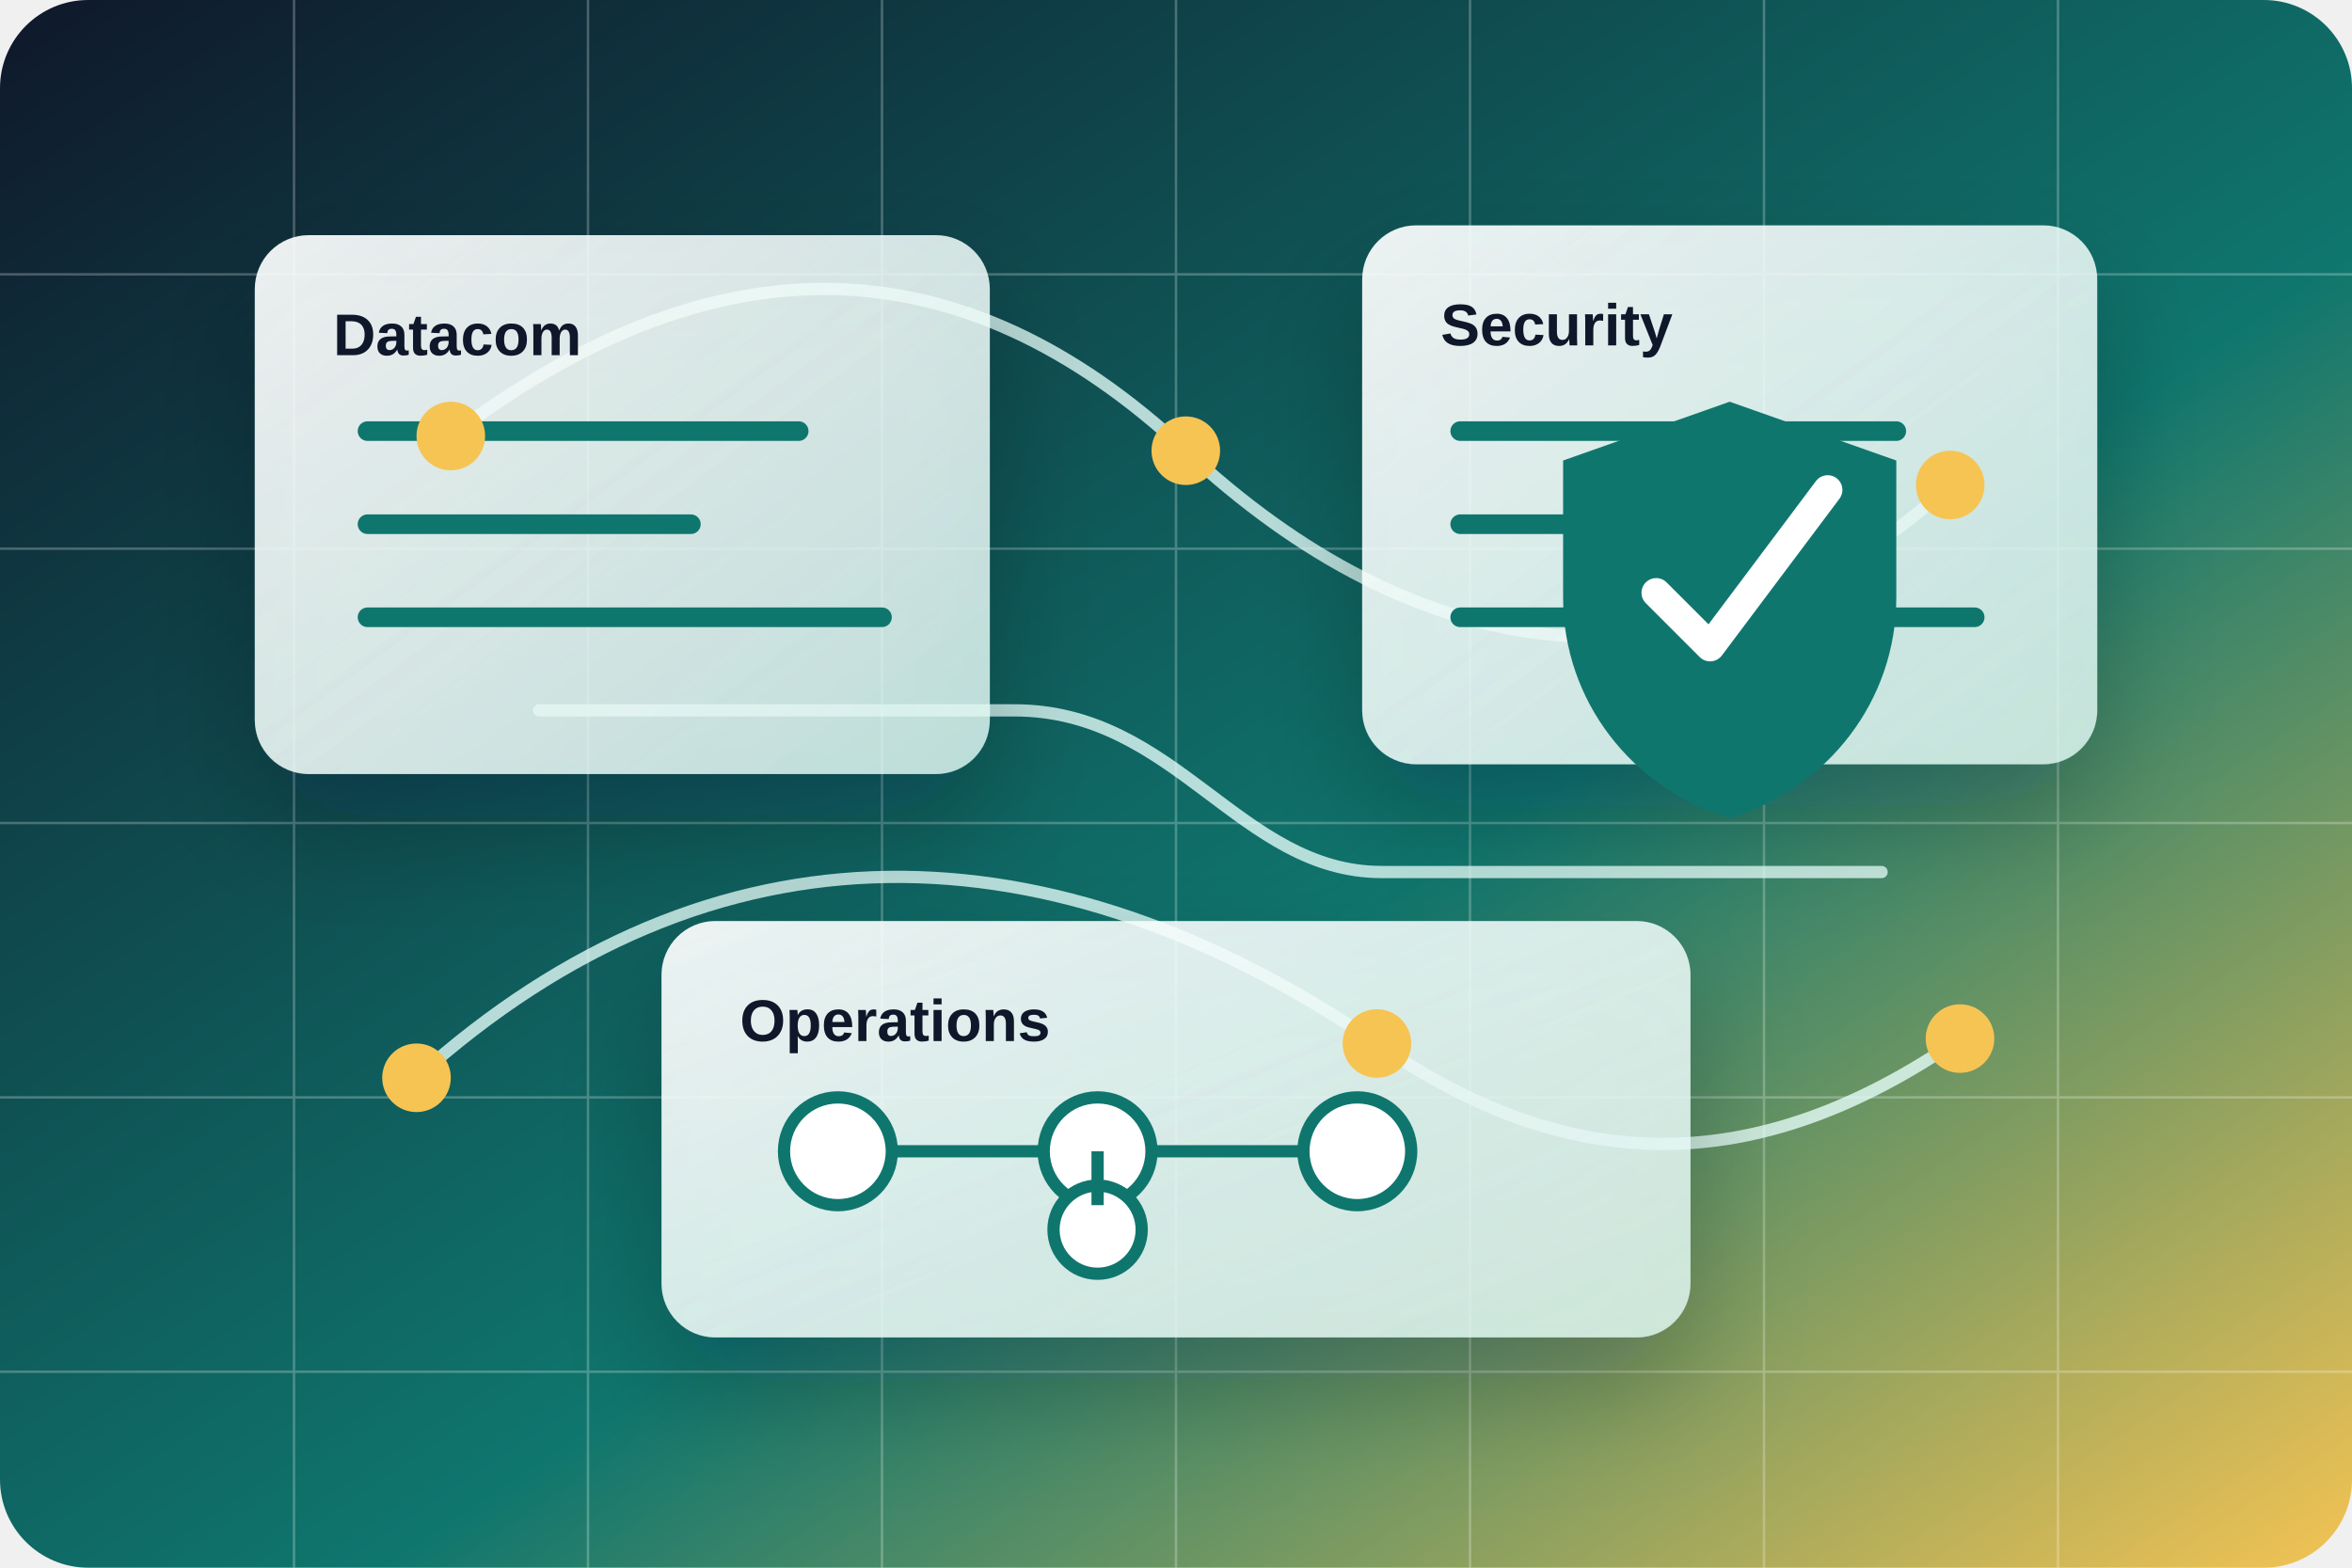
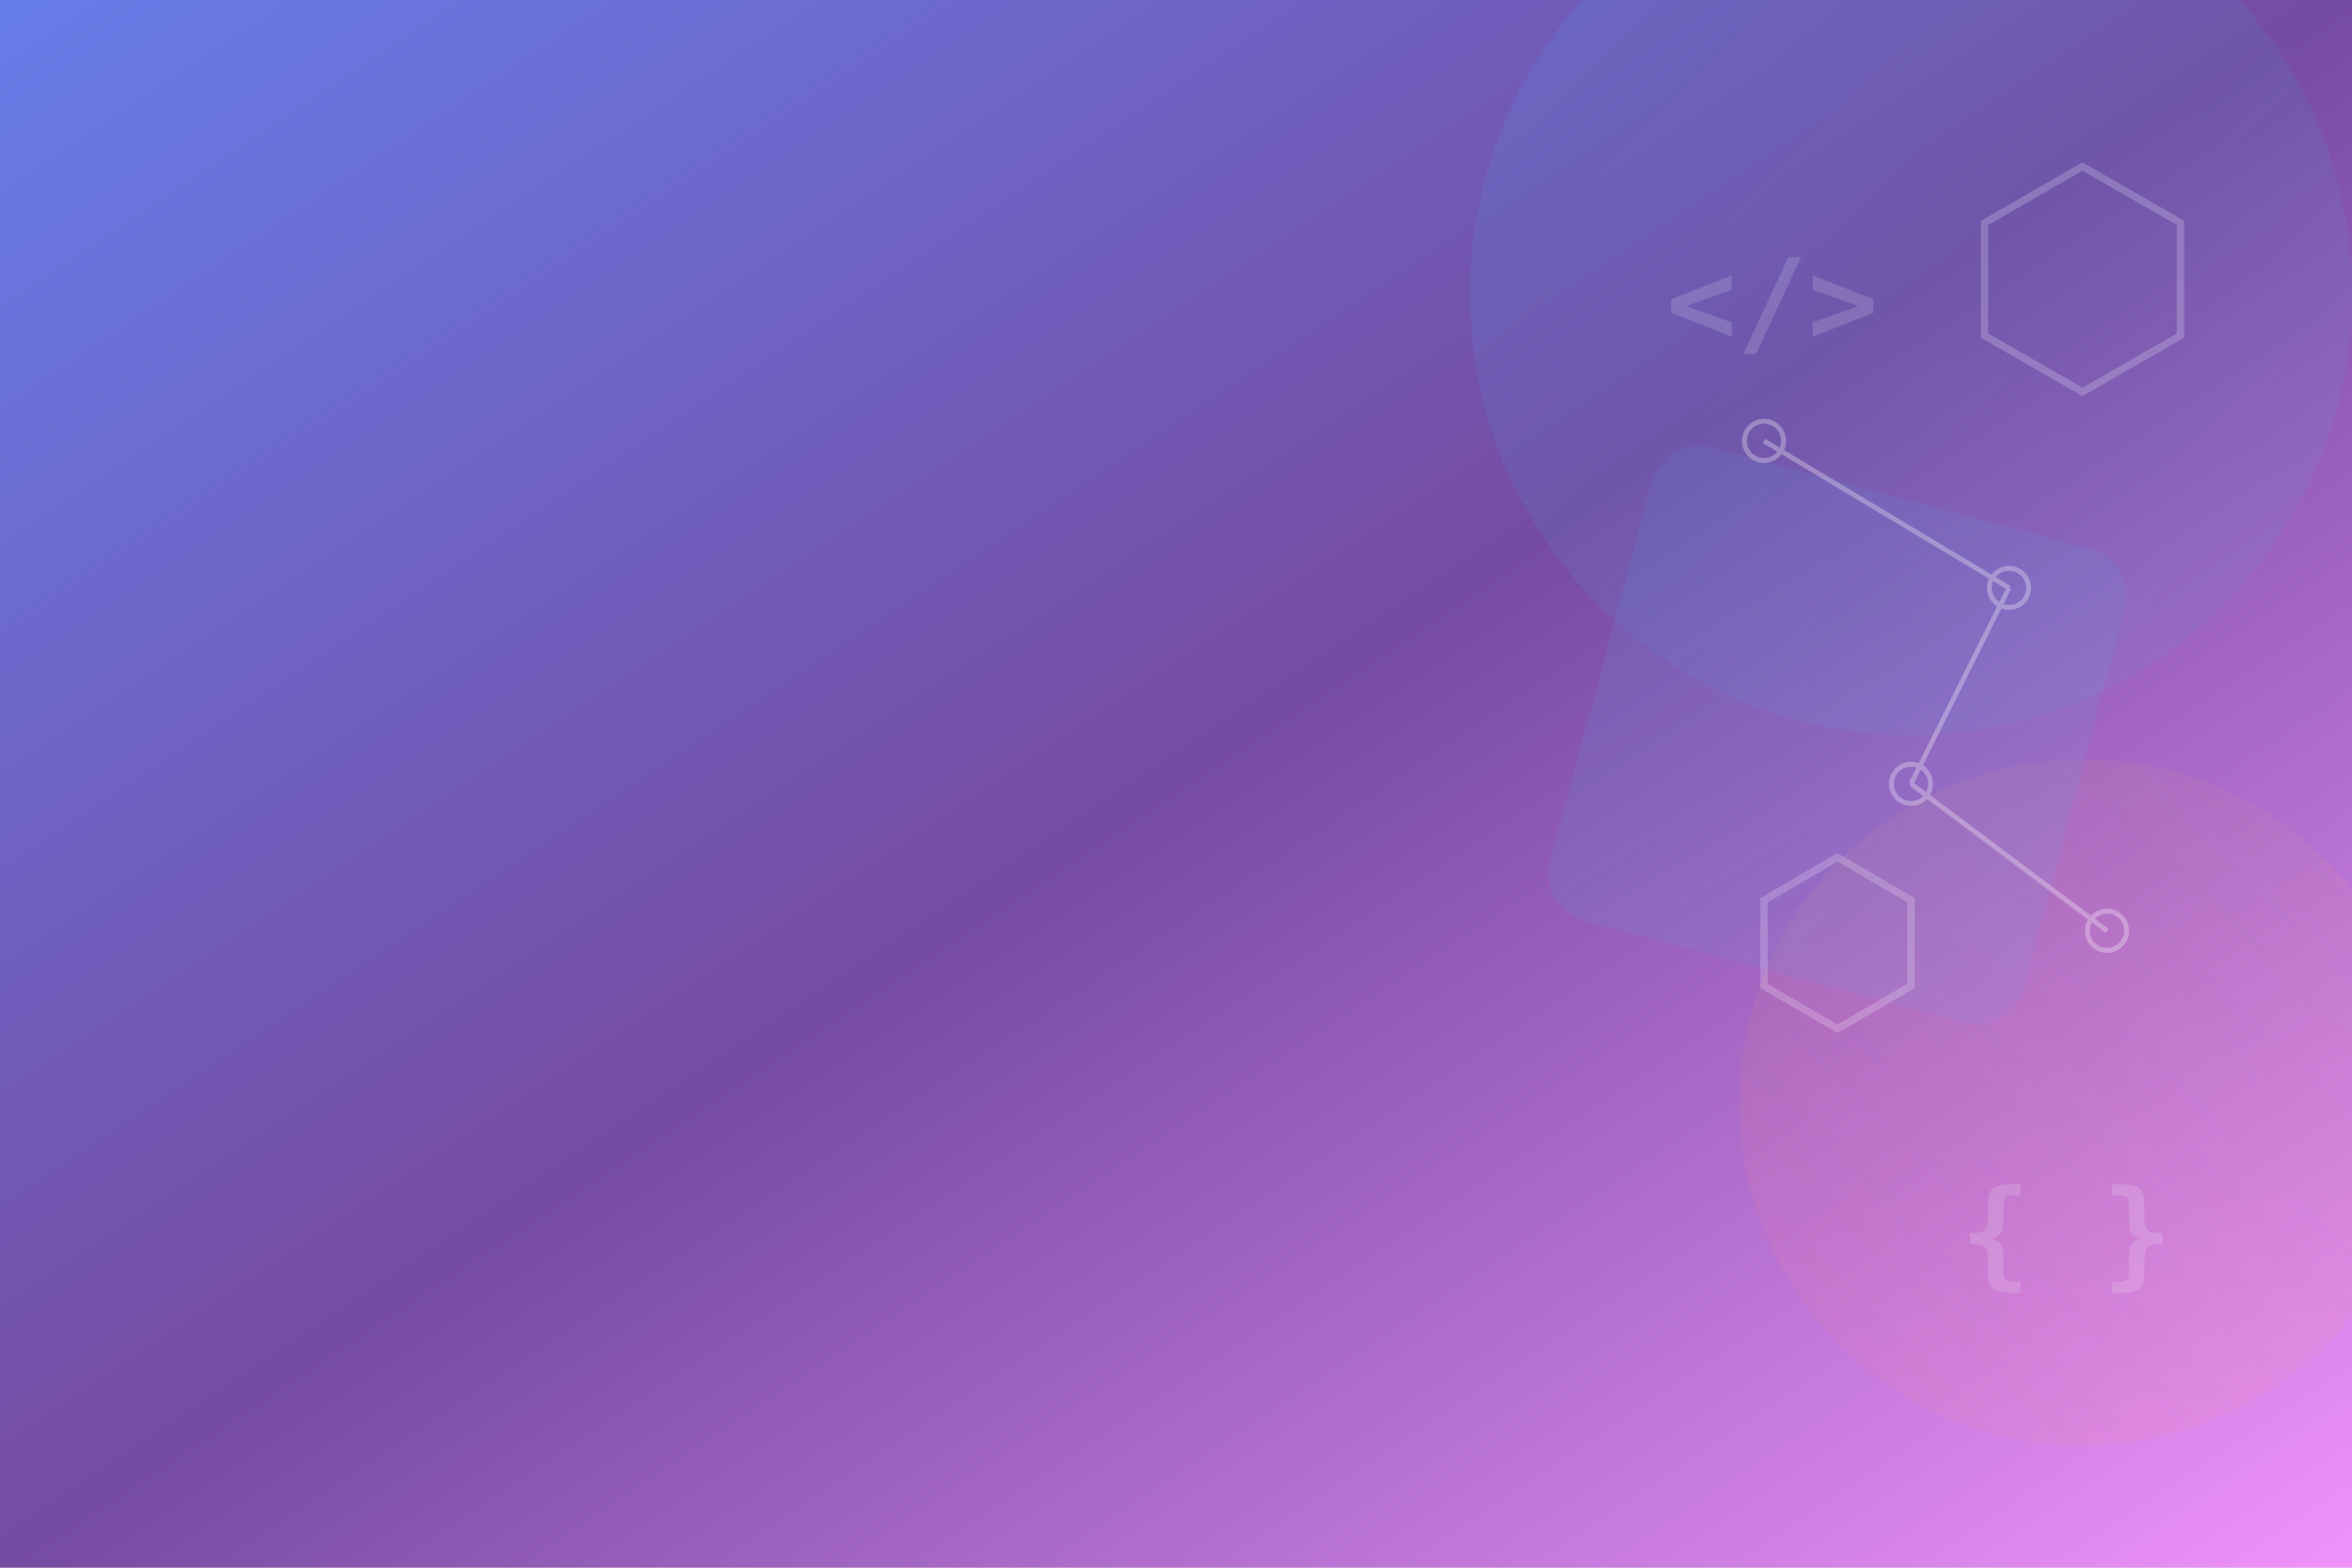
<svg xmlns="http://www.w3.org/2000/svg" viewBox="0 0 960 640" role="img" aria-labelledby="title desc">
  <defs>
    <linearGradient id="bg" x1="0" x2="1" y1="0" y2="1">
-       <stop offset="0" stop-color="#0f172a" />
-       <stop offset=".58" stop-color="#0f766e" />
-       <stop offset="1" stop-color="#f6c453" />
+       <stop offset="0" stop-color="#667eea" />
+       <stop offset="0.5" stop-color="#764ba2" />
+       <stop offset="1" stop-color="#f093fb" />
    </linearGradient>
-     <linearGradient id="panel" x1="0" x2="1" y1="0" y2="1">
-       <stop offset="0" stop-color="#ffffff" stop-opacity=".92" />
-       <stop offset="1" stop-color="#dff7f2" stop-opacity=".82" />
+     <linearGradient id="shape1" x1="0" x2="1" y1="0" y2="1">
+       <stop offset="0" stop-color="#4facfe" stop-opacity="0.3" />
+       <stop offset="1" stop-color="#00f2fe" stop-opacity="0.1" />
    </linearGradient>
-     <filter id="shadow" x="-20%" y="-20%" width="140%" height="140%">
-       <feDropShadow dx="0" dy="22" stdDeviation="22" flood-color="#06111f" flood-opacity=".26" />
-     </filter>
+     <linearGradient id="shape2" x1="0" x2="1" y1="1" y2="0">
+       <stop offset="0" stop-color="#fa709a" stop-opacity="0.3" />
+       <stop offset="1" stop-color="#fee140" stop-opacity="0.1" />
+     </linearGradient>
  </defs>
-   <rect width="960" height="640" rx="36" fill="url(#bg)" />
-   <g opacity=".25" stroke="#ffffff" stroke-width="1">
-     <path d="M0 112h960M0 224h960M0 336h960M0 448h960M0 560h960" />
-     <path d="M120 0v640M240 0v640M360 0v640M480 0v640M600 0v640M720 0v640M840 0v640" />
+   <rect width="960" height="640" fill="url(#bg)" />
+   <g opacity="0.4">
+     <circle cx="780" cy="120" r="180" fill="url(#shape1)" />
+     <circle cx="850" cy="450" r="140" fill="url(#shape2)" />
+     <rect x="650" y="200" width="200" height="200" rx="20" fill="url(#shape1)" transform="rotate(15 750 300)" />
  </g>
-   <g fill="none" stroke="#e7fffb" stroke-width="5" stroke-linecap="round" opacity=".78">
-     <path d="M184 178C292 96 392 98 484 184S690 294 796 198" />
-     <path d="M170 440c122-110 260-104 392-14 78 54 154 56 238-2" />
-     <path d="M220 290h194c66 0 92 66 150 66h204" />
+   <g fill="none" stroke="#ffffff" stroke-width="2" opacity="0.3">
+     <circle cx="720" cy="180" r="8" />
+     <circle cx="820" cy="240" r="8" />
+     <circle cx="780" cy="320" r="8" />
+     <circle cx="860" cy="380" r="8" />
+     <line x1="720" y1="180" x2="820" y2="240" />
+     <line x1="820" y1="240" x2="780" y2="320" />
+     <line x1="780" y1="320" x2="860" y2="380" />
  </g>
-   <g filter="url(#shadow)">
-     <rect x="104" y="96" width="300" height="220" rx="22" fill="url(#panel)" />
-     <rect x="556" y="92" width="300" height="220" rx="22" fill="url(#panel)" />
-     <rect x="270" y="376" width="420" height="170" rx="22" fill="url(#panel)" />
+   <g fill="#ffffff" opacity="0.15" font-family="monospace" font-size="48" font-weight="bold">
+     <text x="680" y="140">&lt;/&gt;</text>
+     <text x="800" y="520">{ }</text>
  </g>
-   <g fill="#0f172a">
-     <text x="136" y="145" font-family="Segoe UI, Arial, sans-serif" font-size="24" font-weight="800">Datacom</text>
-     <text x="588" y="141" font-family="Segoe UI, Arial, sans-serif" font-size="24" font-weight="800">Security</text>
-     <text x="302" y="425" font-family="Segoe UI, Arial, sans-serif" font-size="24" font-weight="800">Operations</text>
-   </g>
-   <g fill="none" stroke="#0f766e" stroke-width="8" stroke-linecap="round">
-     <path d="M150 252h210" />
-     <path d="M150 214h132" />
-     <path d="M150 176h176" />
-     <path d="M596 252h210" />
-     <path d="M596 214h148" />
-     <path d="M596 176h178" />
-   </g>
-   <g>
-     <path d="M706 164l68 24v56c0 42-28 78-68 90-40-12-68-48-68-90v-56l68-24z" fill="#0f766e" />
-     <path d="M676 242l22 22 48-64" fill="none" stroke="#ffffff" stroke-width="12" stroke-linecap="round" stroke-linejoin="round" />
-   </g>
-   <g stroke="#0f766e" stroke-width="5" fill="#ffffff">
-     <circle cx="342" cy="470" r="22" />
-     <circle cx="448" cy="470" r="22" />
-     <circle cx="554" cy="470" r="22" />
-     <circle cx="448" cy="502" r="18" />
-     <path d="M364 470h62M470 470h62M448 492v-22" />
-   </g>
-   <g fill="#f6c453">
-     <circle cx="184" cy="178" r="14" />
-     <circle cx="484" cy="184" r="14" />
-     <circle cx="796" cy="198" r="14" />
-     <circle cx="170" cy="440" r="14" />
-     <circle cx="562" cy="426" r="14" />
-     <circle cx="800" cy="424" r="14" />
+   <g fill="none" stroke="#ffffff" stroke-width="3" opacity="0.2">
+     <path d="M750 420l30-17.5v-35l-30-17.5-30 17.5v35z" />
+     <path d="M850 160l40-23v-46l-40-23-40 23v46z" />
  </g>
</svg>
